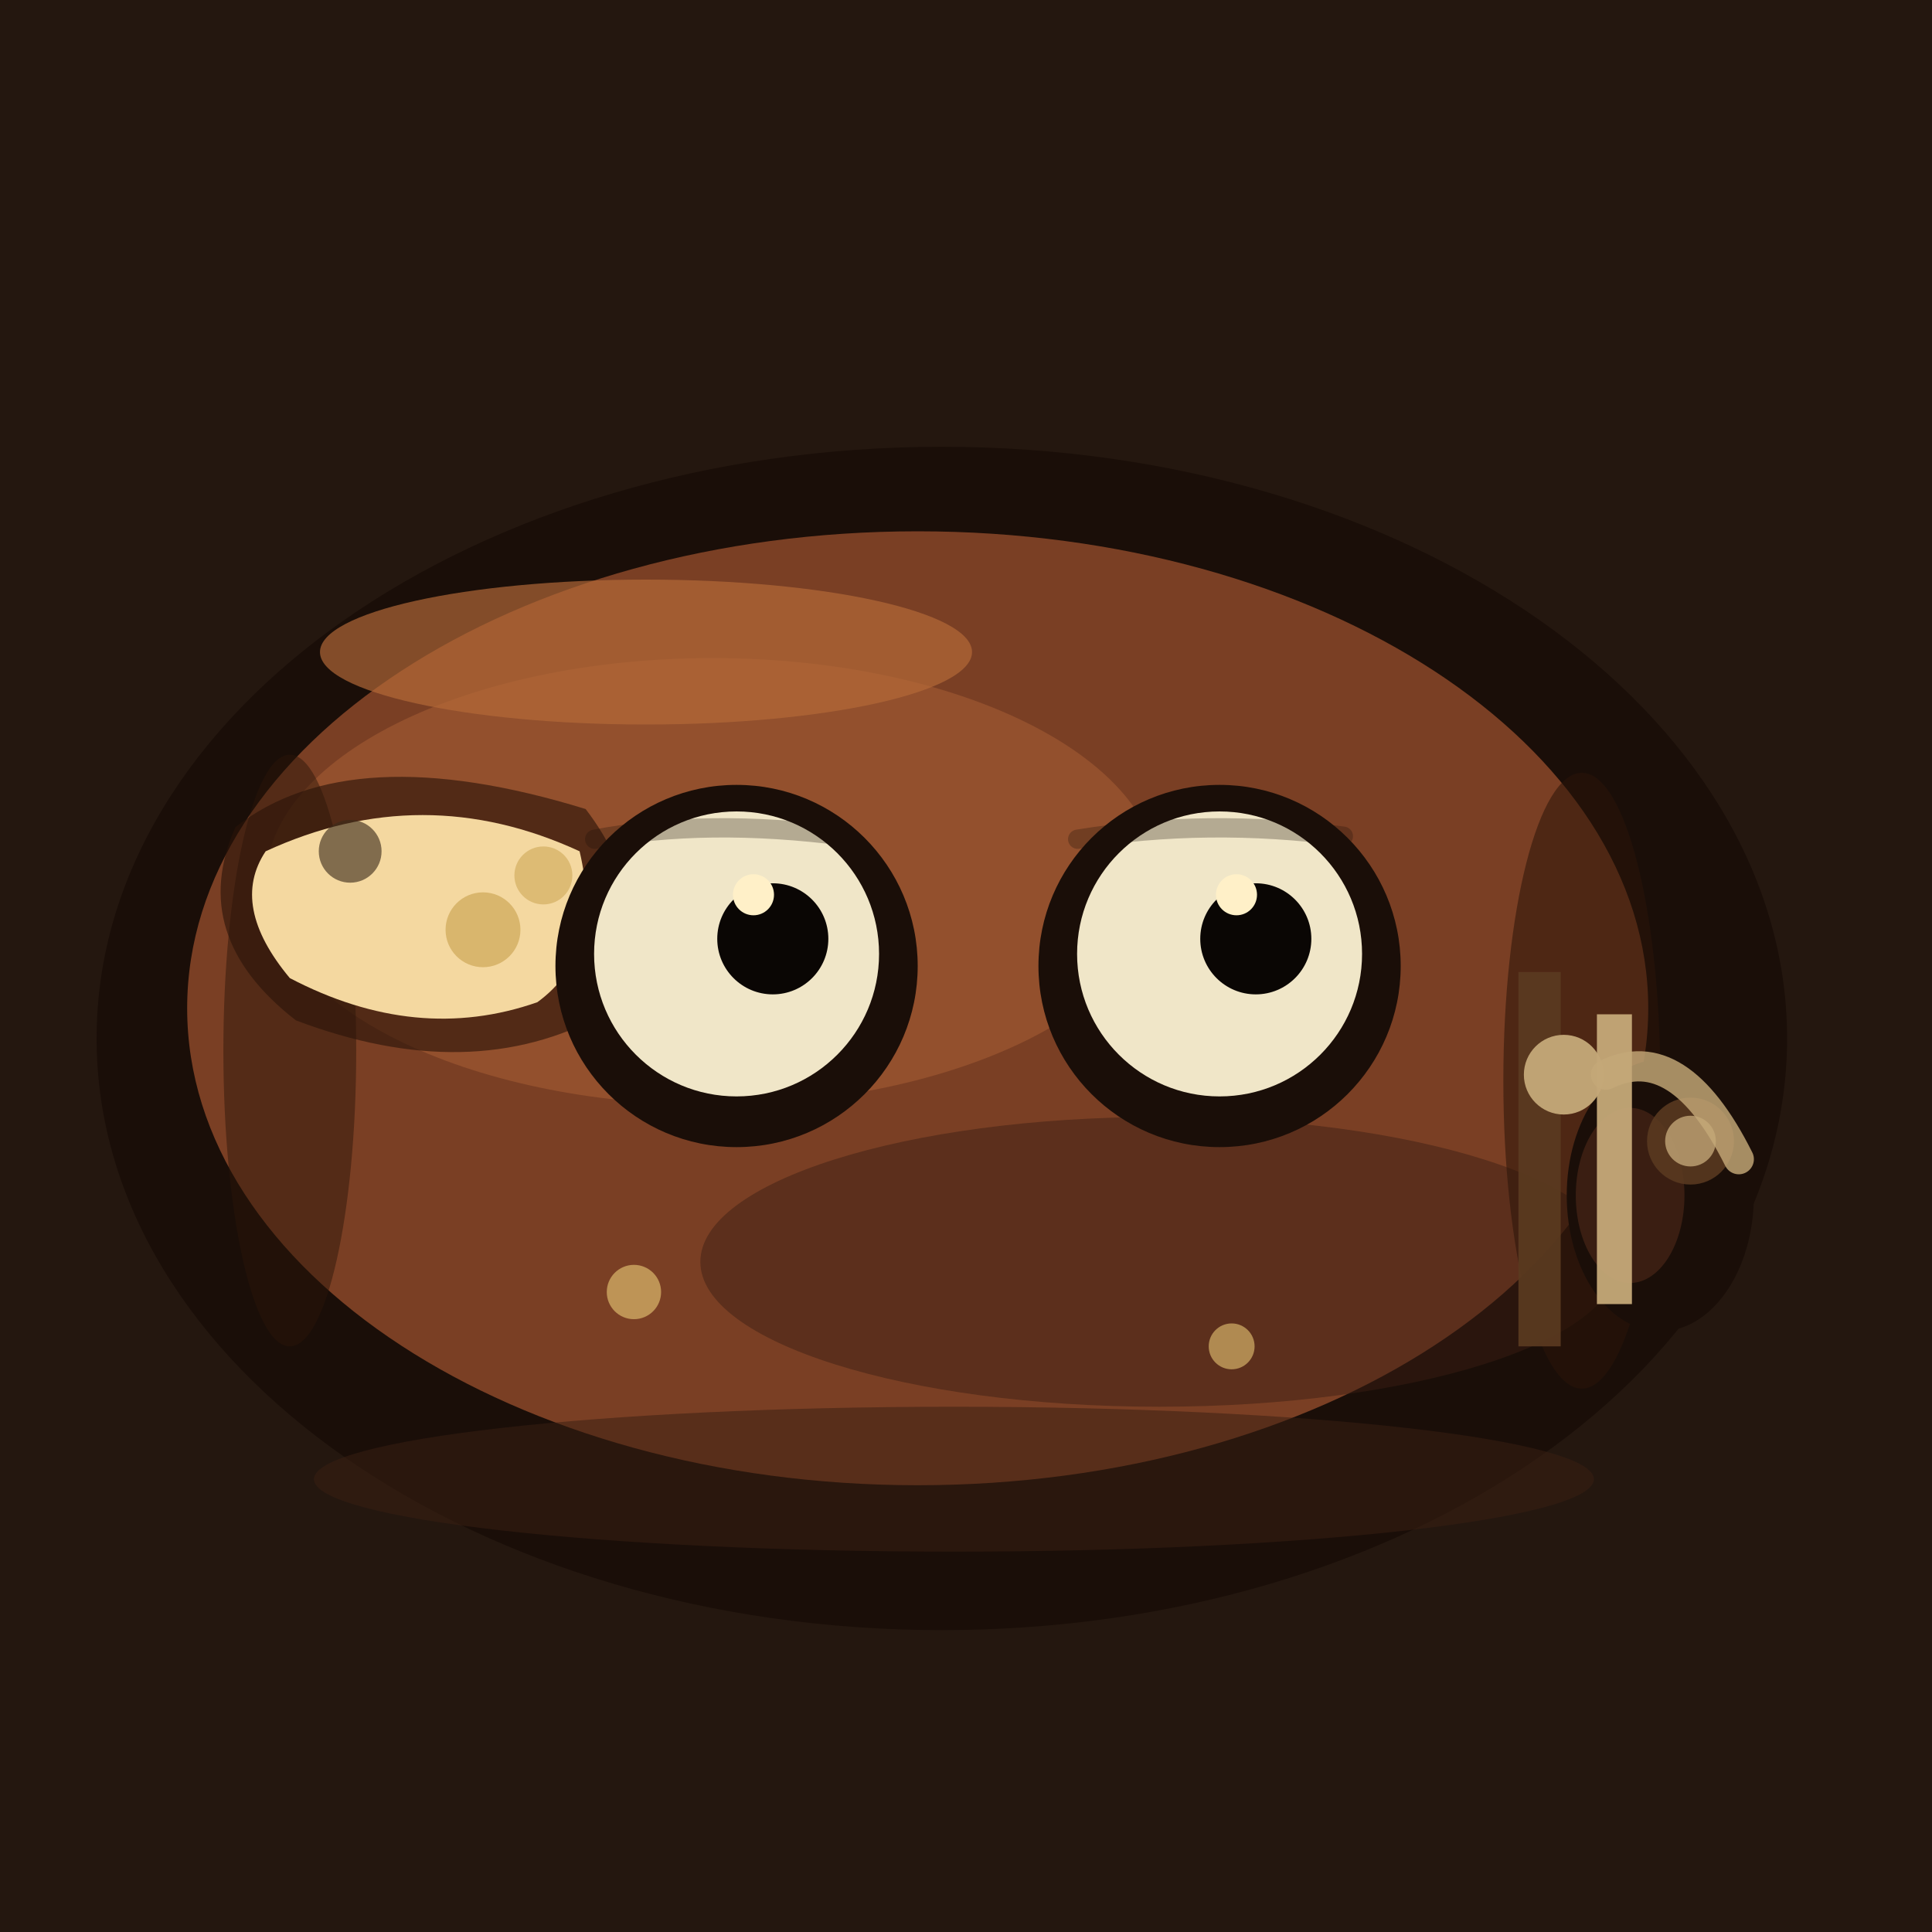
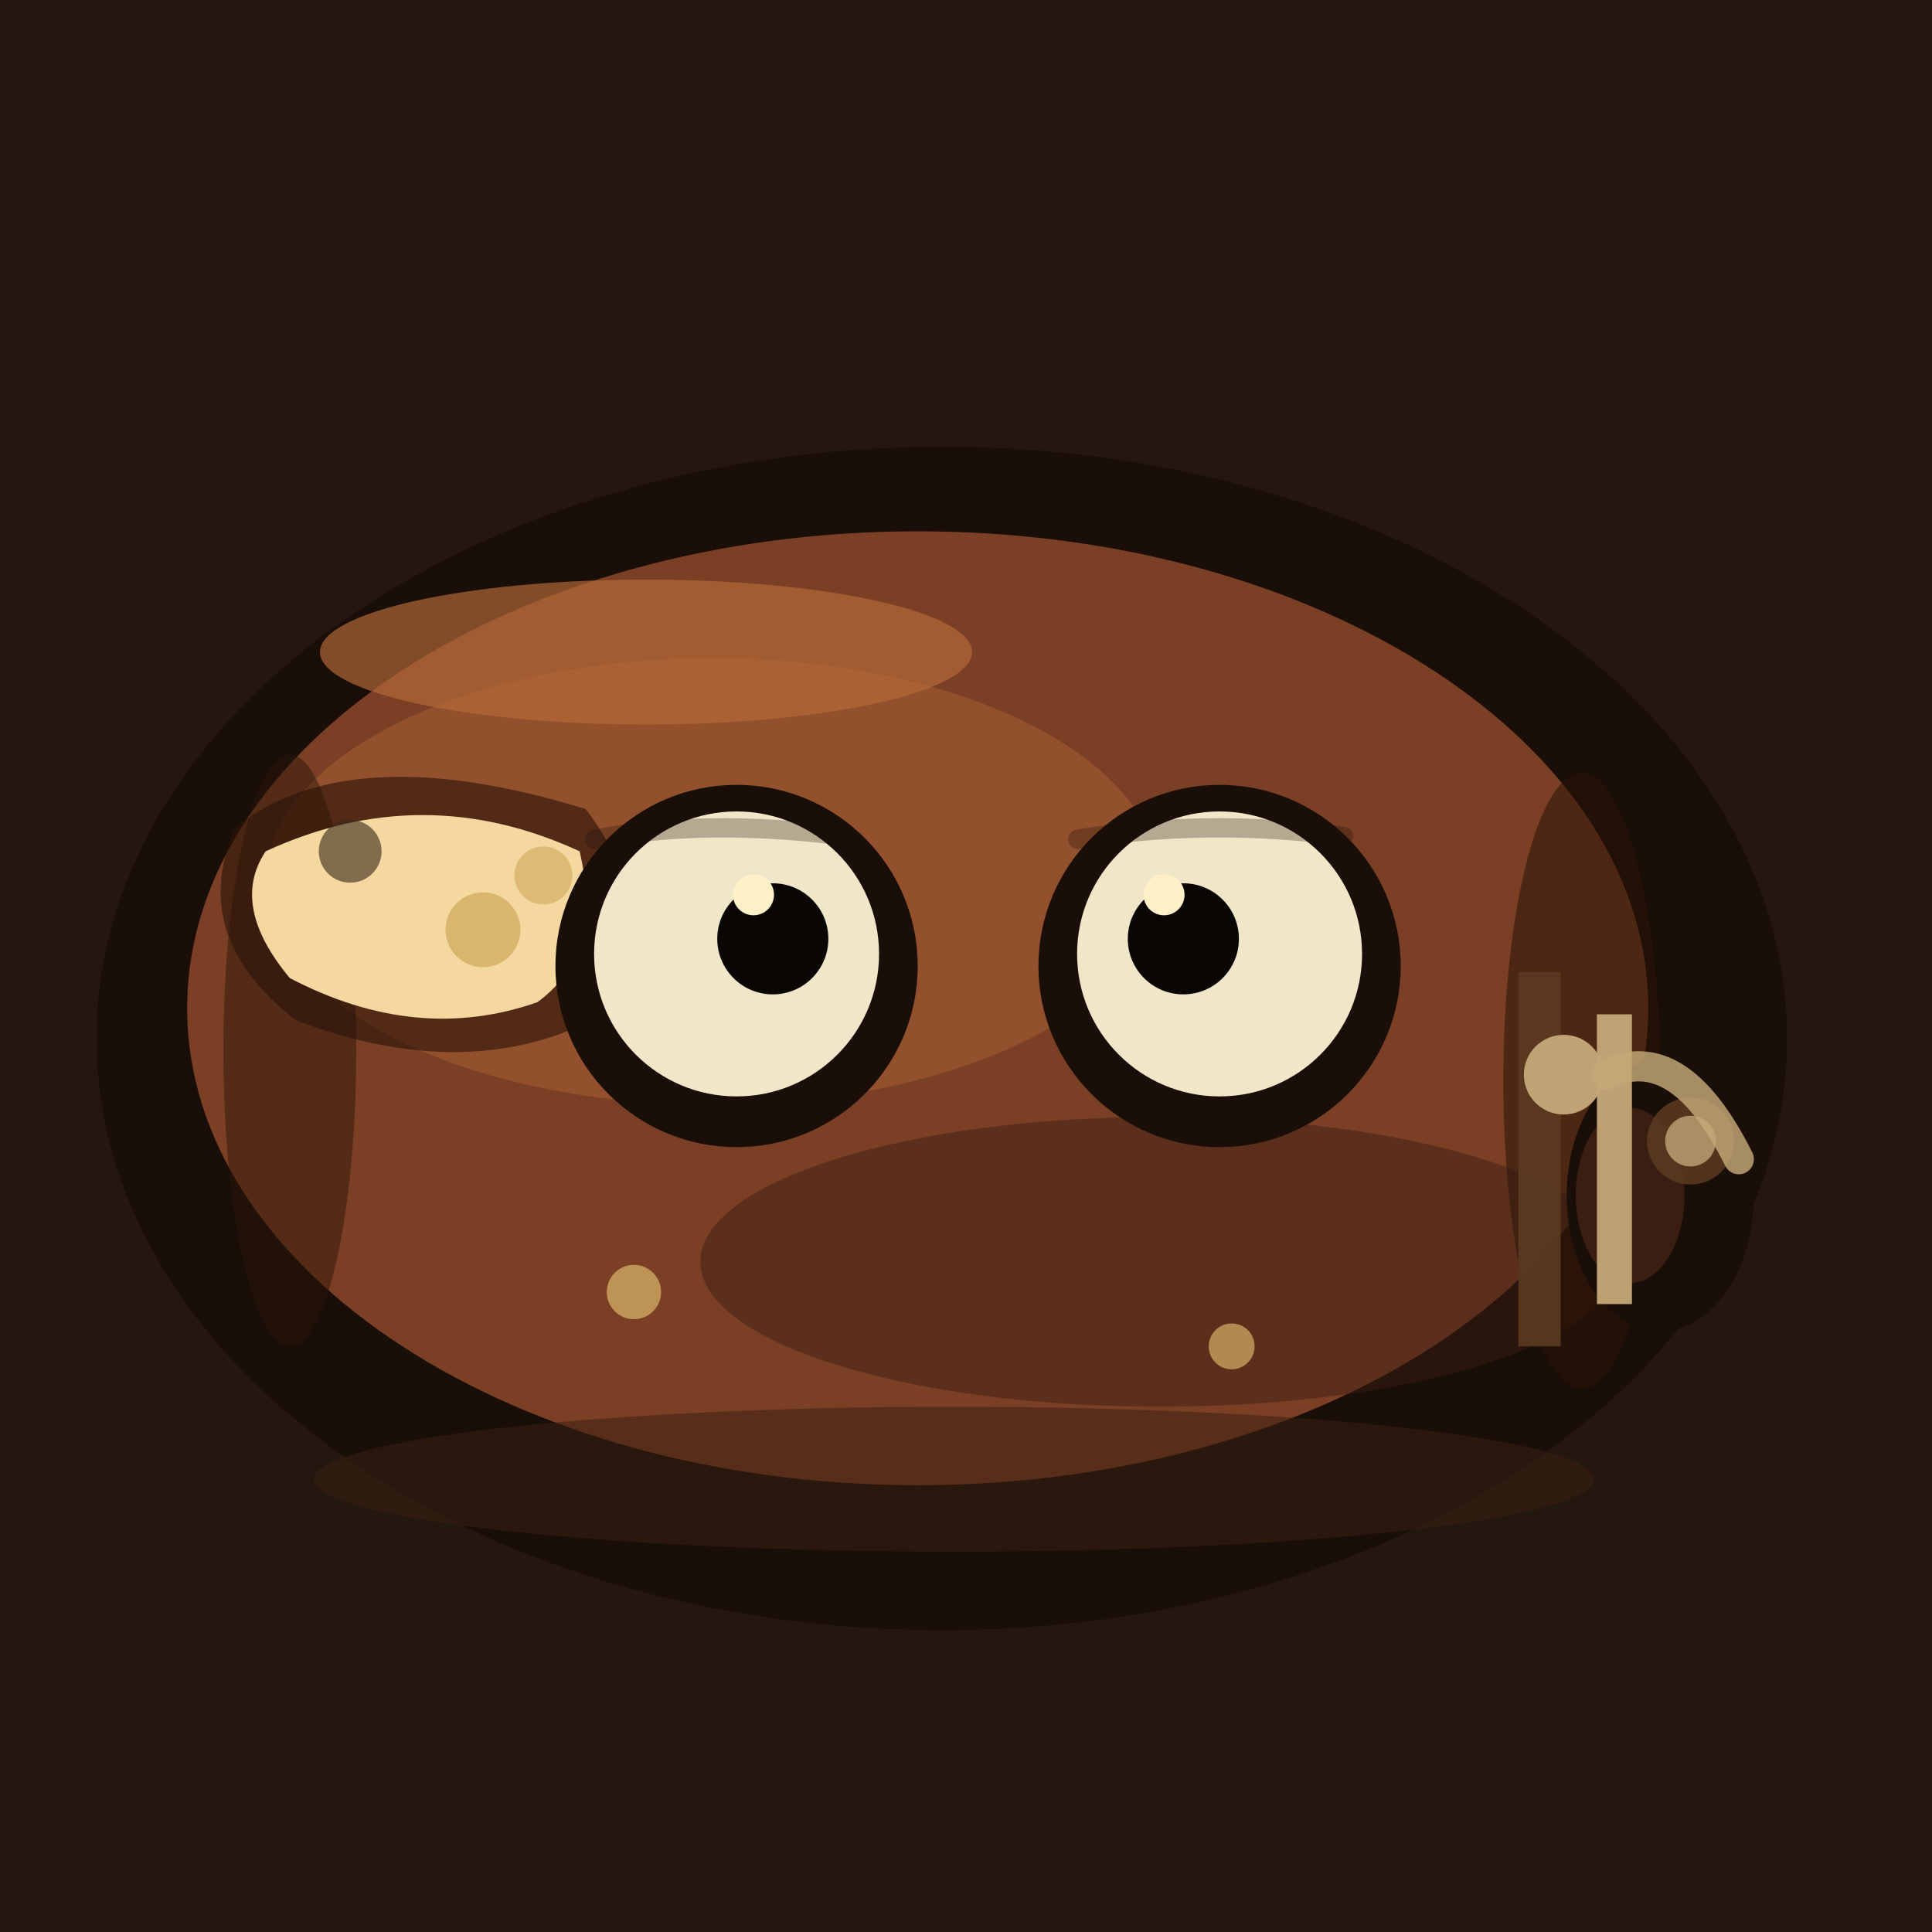
<svg xmlns="http://www.w3.org/2000/svg" viewBox="0 0 32 32" role="img" aria-label="ha.ggis — The Wee Chieftain haggis icon">
  <rect width="32" height="32" fill="#24170f" />
  <ellipse cx="15.6" cy="17.2" rx="14" ry="9.8" fill="#1a0e08" />
  <ellipse cx="15.2" cy="16.7" rx="12.1" ry="7.9" fill="#7a3f24" />
  <ellipse cx="11.8" cy="14.6" rx="7.4" ry="3.7" fill="#9c5630" opacity="0.72" />
  <ellipse cx="19.2" cy="20.9" rx="7.6" ry="2.4" fill="#3a1e12" opacity="0.48" />
  <ellipse cx="10.7" cy="10.8" rx="5.4" ry="1.2" fill="#b46a38" opacity="0.68" />
  <ellipse cx="15.8" cy="24.5" rx="10.6" ry="1.2" fill="#3a1e12" opacity="0.52" />
  <ellipse cx="4.8" cy="17.4" rx="1.1" ry="4.9" fill="#2a1408" opacity="0.48" />
  <ellipse cx="26.2" cy="17.9" rx="1.3" ry="5.1" fill="#2a1408" opacity="0.55" />
  <ellipse cx="27.5" cy="19.8" rx="1.55" ry="2.25" fill="#1a0e08" />
  <ellipse cx="27.0" cy="19.8" rx="0.9" ry="1.45" fill="#3a1e12" />
  <rect x="25.15" y="16.1" width="0.7" height="6.2" fill="#5a3a20" opacity="0.92" />
  <rect x="26.45" y="16.8" width="0.58" height="4.8" fill="#c4a878" opacity="0.95" />
  <circle cx="25.9" cy="17.8" r="0.66" fill="#c4a878" opacity="0.96" />
  <circle cx="28.0" cy="18.9" r="0.72" fill="#5a3a20" opacity="0.86" />
  <circle cx="28.0" cy="18.9" r="0.42" fill="#c4a878" opacity="0.78" />
  <path d="M 26.6,17.8 Q 27.8,17.2 28.8,19.2" fill="none" stroke="#c4a878" stroke-width="0.5" stroke-linecap="round" opacity="0.82" />
  <path d="M 3.9,13.7 Q 5.8,12.2 9.7,13.4 Q 11.0,15.1 10.0,16.8 Q 7.8,18.0 4.9,16.9 Q 3.1,15.5 3.9,13.7" fill="#2a1408" opacity="0.62" />
  <path d="M 4.4,14.1 Q 7.0,12.9 9.6,14.1 Q 10.0,15.8 8.9,16.6 Q 6.9,17.3 4.8,16.2 Q 3.8,15.0 4.4,14.1" fill="#f4d8a0" />
  <circle cx="5.8" cy="14.1" r="0.52" fill="#3a2a1a" opacity="0.62" />
  <circle cx="8.0" cy="15.4" r="0.62" fill="#d8b46a" opacity="0.95" />
  <circle cx="9.0" cy="14.5" r="0.48" fill="#d8b46a" opacity="0.82" />
  <circle cx="10.5" cy="21.4" r="0.45" fill="#d8b46a" opacity="0.72" />
  <circle cx="21.6" cy="15" r="0.45" fill="#d8b46a" opacity="0.76" />
  <circle cx="20.4" cy="22.3" r="0.38" fill="#d8b46a" opacity="0.68" />
  <circle cx="12.2" cy="16.0" r="3.0" fill="#1a0e08" />
  <circle cx="20.2" cy="16.0" r="3.0" fill="#1a0e08" />
  <circle cx="12.2" cy="15.8" r="2.36" fill="#f0e6c8" />
  <circle cx="20.2" cy="15.8" r="2.36" fill="#f0e6c8" />
  <circle cx="12.8" cy="15.55" r="0.92" fill="#0a0604" />
-   <circle cx="20.8" cy="15.55" r="0.92" fill="#0a0604" />
+   <circle cx="19.6" cy="15.55" r="0.92" fill="#0a0604" />
  <circle cx="12.48" cy="14.82" r="0.34" fill="#fff0c8" />
-   <circle cx="20.48" cy="14.82" r="0.34" fill="#fff0c8" />
+   <circle cx="19.28" cy="14.82" r="0.34" fill="#fff0c8" />
  <path d="M 9.85,13.9 Q 11.7,13.55 14.0,13.85" fill="none" stroke="#1a0e08" stroke-width="0.32" stroke-linecap="round" opacity="0.28" />
  <path d="M 17.85,13.9 Q 20.0,13.55 22.25,13.85" fill="none" stroke="#1a0e08" stroke-width="0.32" stroke-linecap="round" opacity="0.28" />
</svg>
